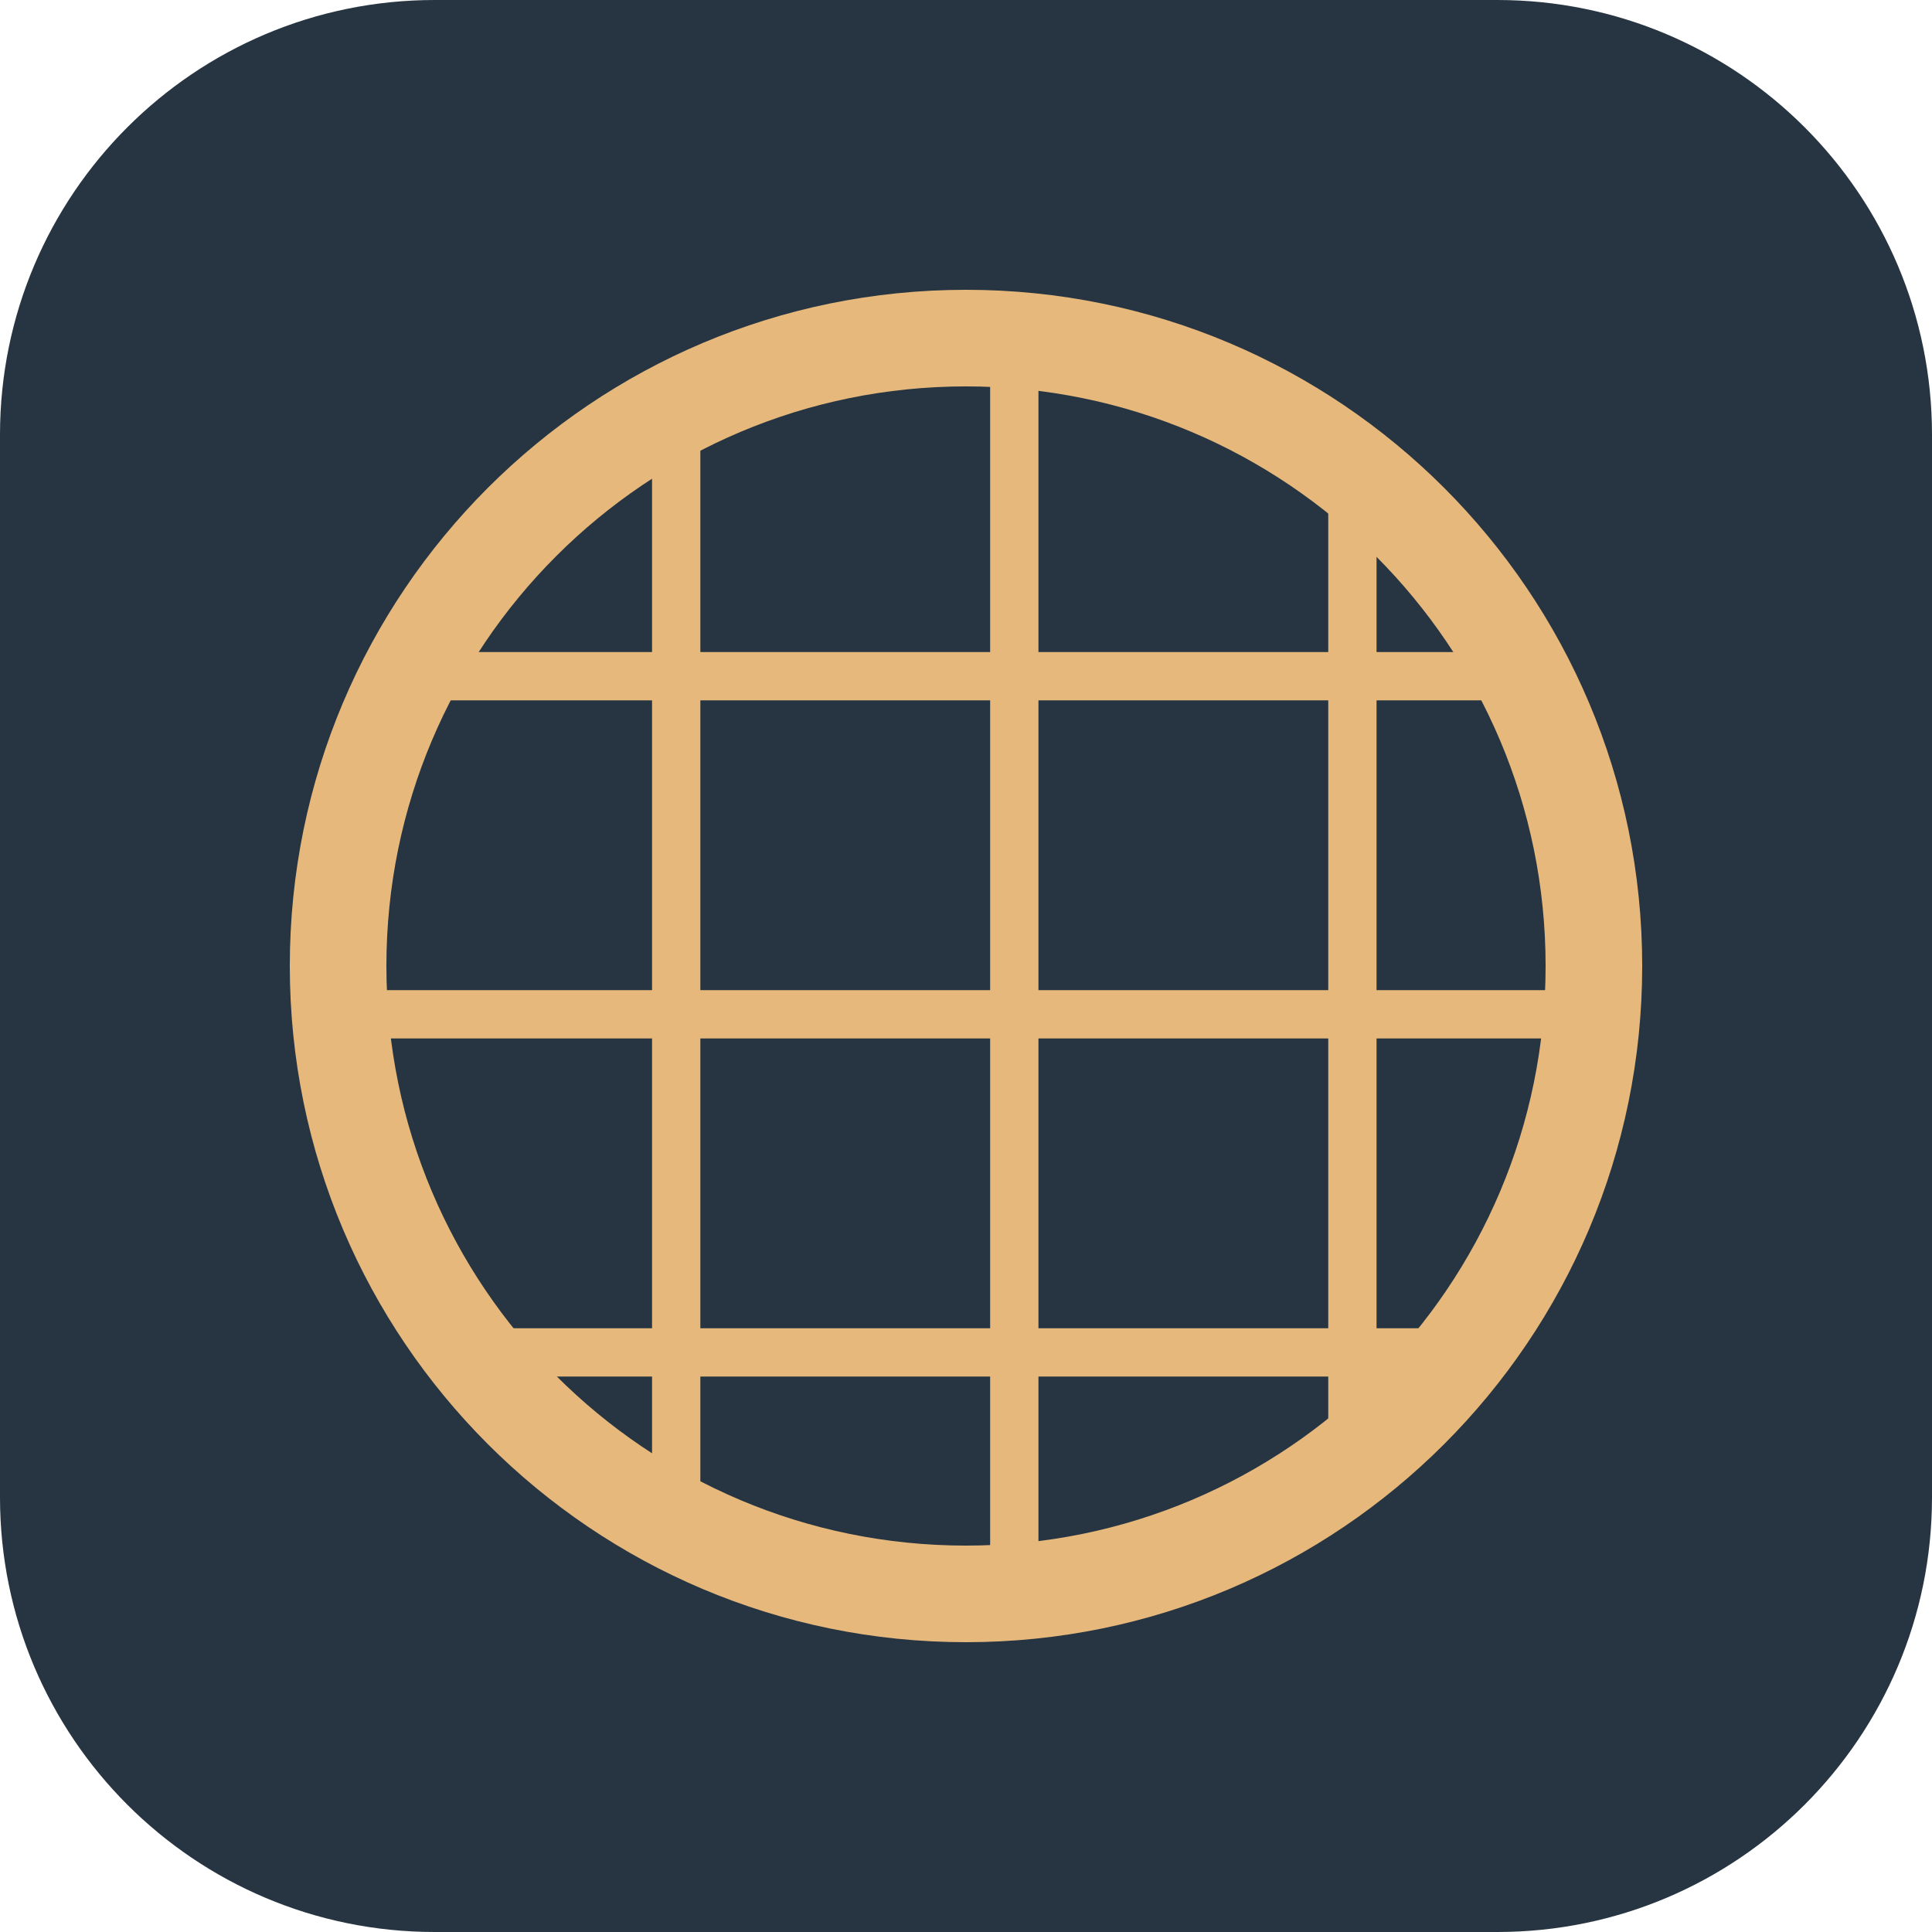
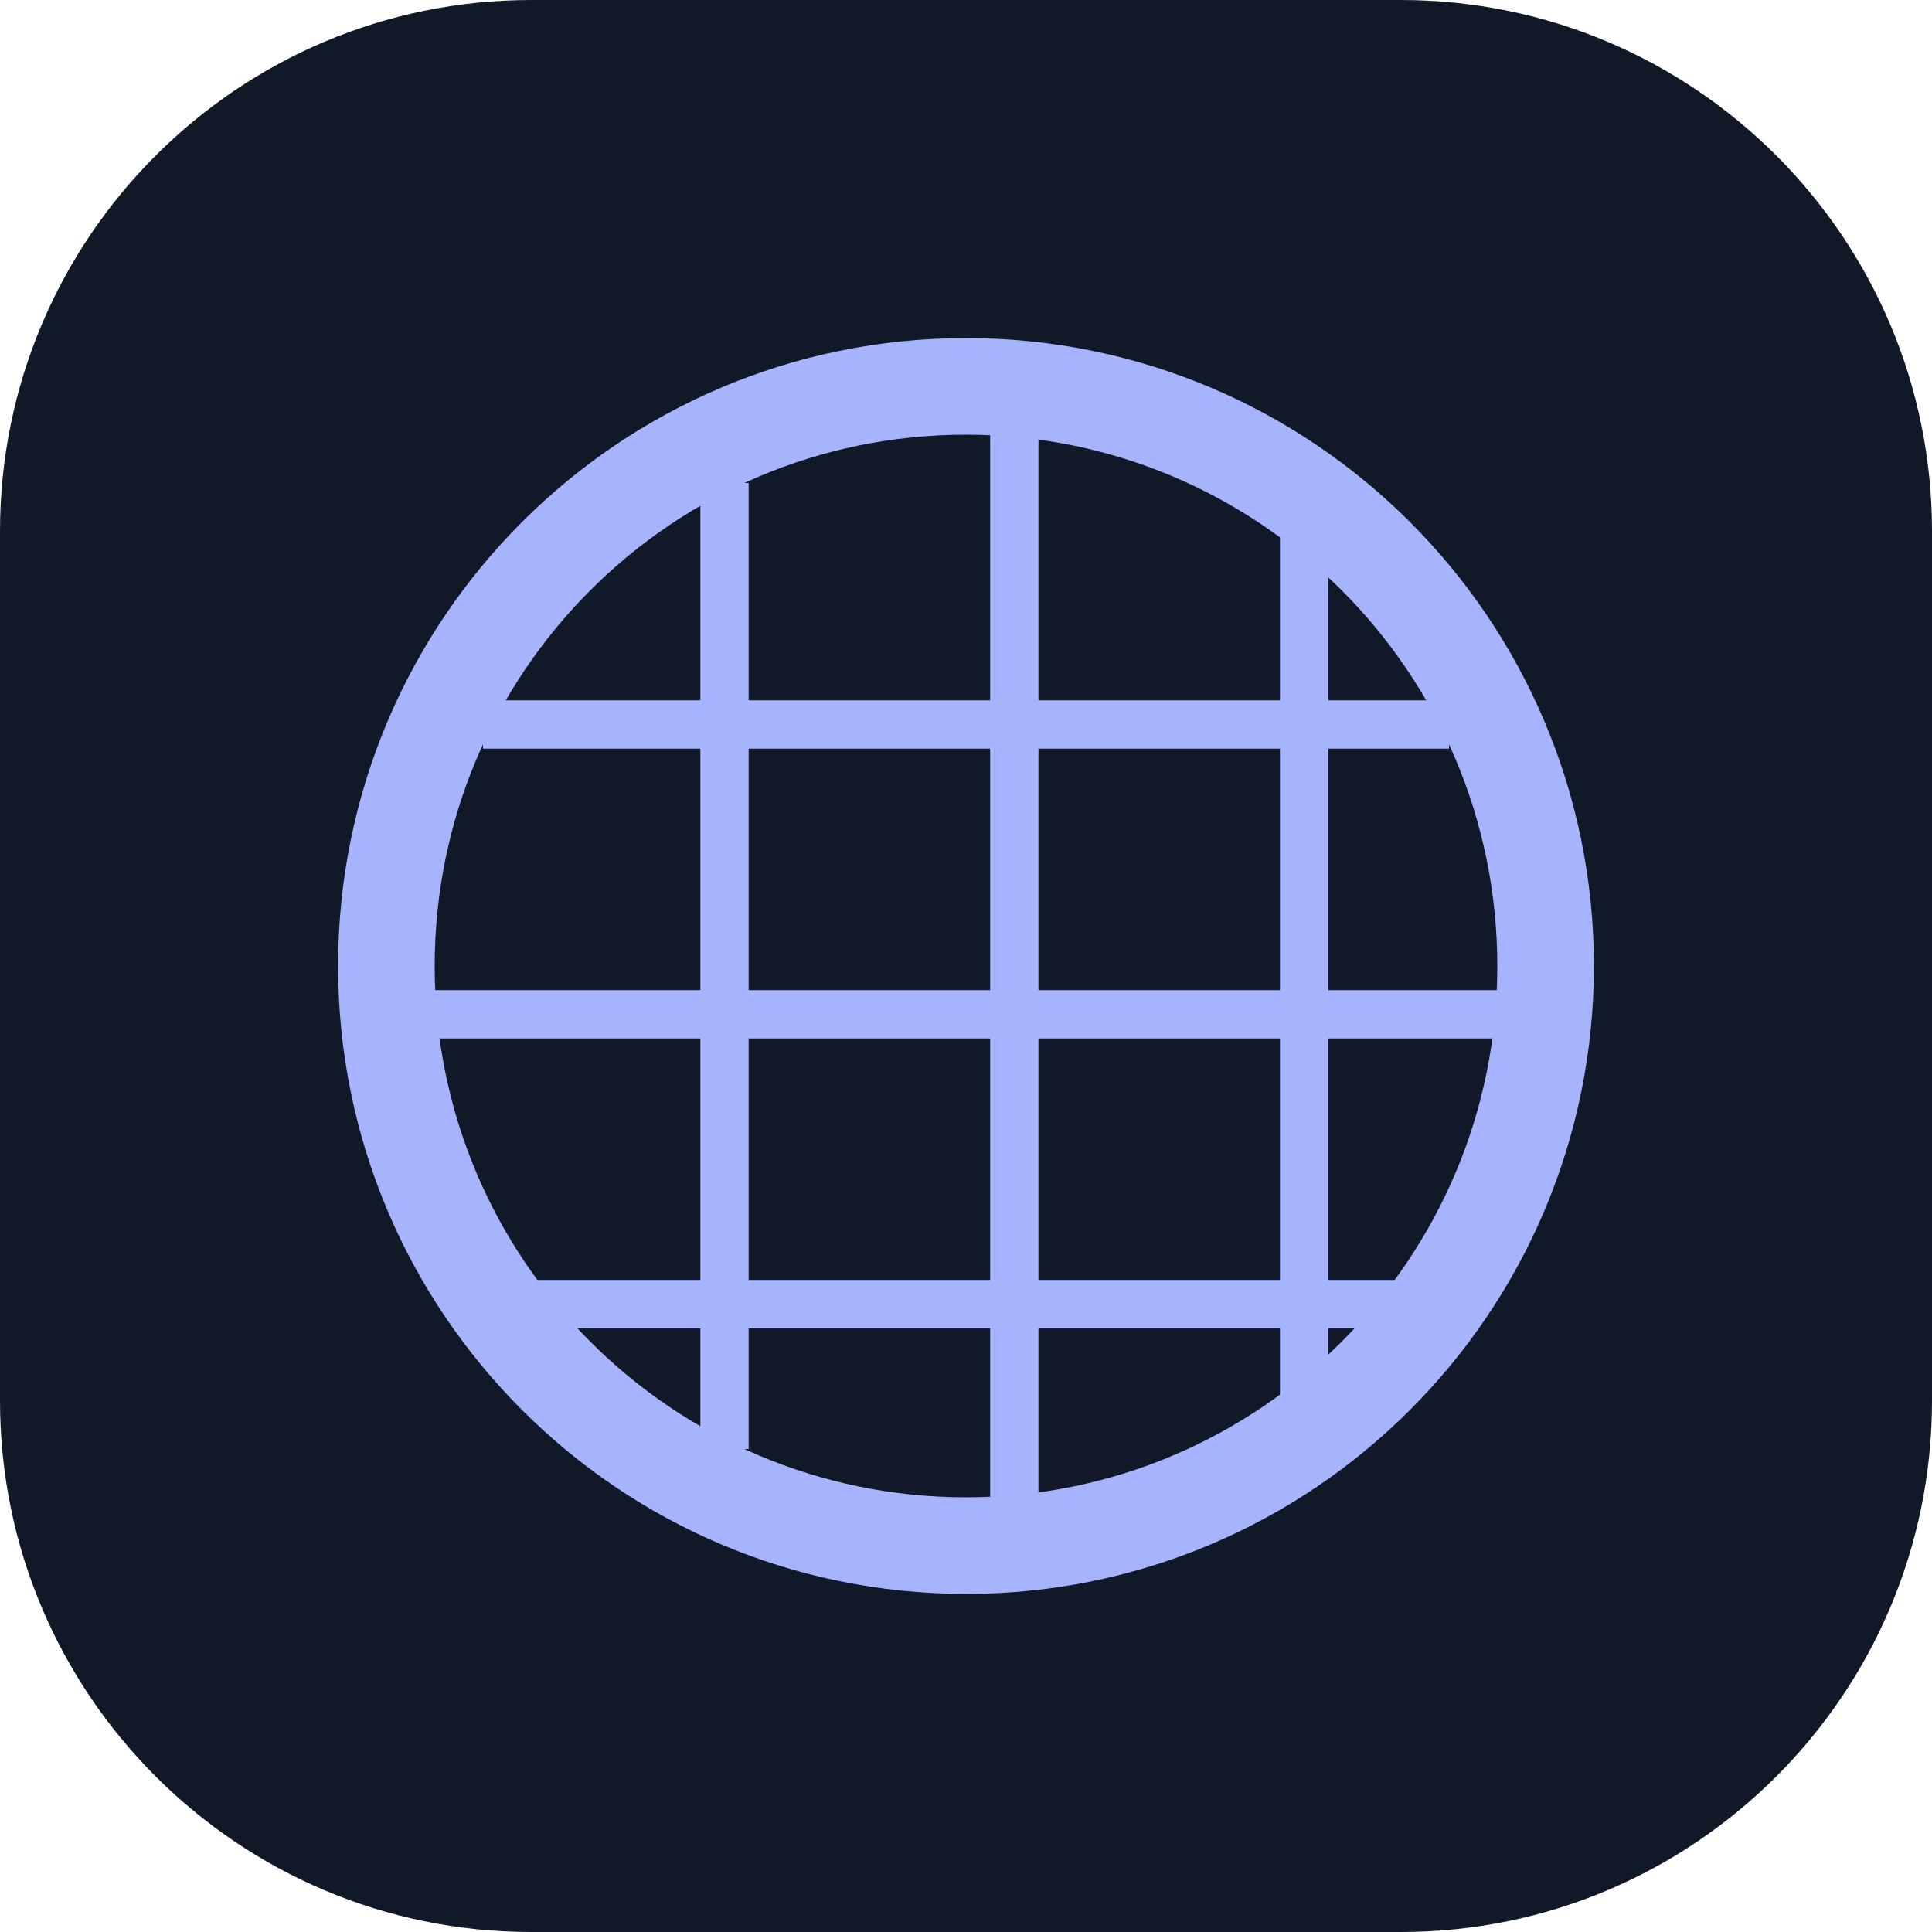
<svg xmlns="http://www.w3.org/2000/svg" viewBox="0 0 40 40">
-   <rect width="40" height="40" rx="9" fill="#263541" />
-   <circle cx="20" cy="20" r="13" fill="none" stroke="#e7b87c" stroke-width="2" />
-   <path d="M9 14h22M7 21h26M10 28h20M14 9v22M21 7v26M28 10v20" stroke="#e7b87c" stroke-width="1" />
+   <rect width="40" height="40" rx="11" fill="#111827" />
+   <circle cx="20" cy="20" r="12" fill="none" stroke="#a5b4fc" stroke-width="2" />
+   <path d="M10 15h20M8 21h24M11 27h18M15 10v20M21 8v24M27 11v18" stroke="#a5b4fc" stroke-width="1" />
</svg>
